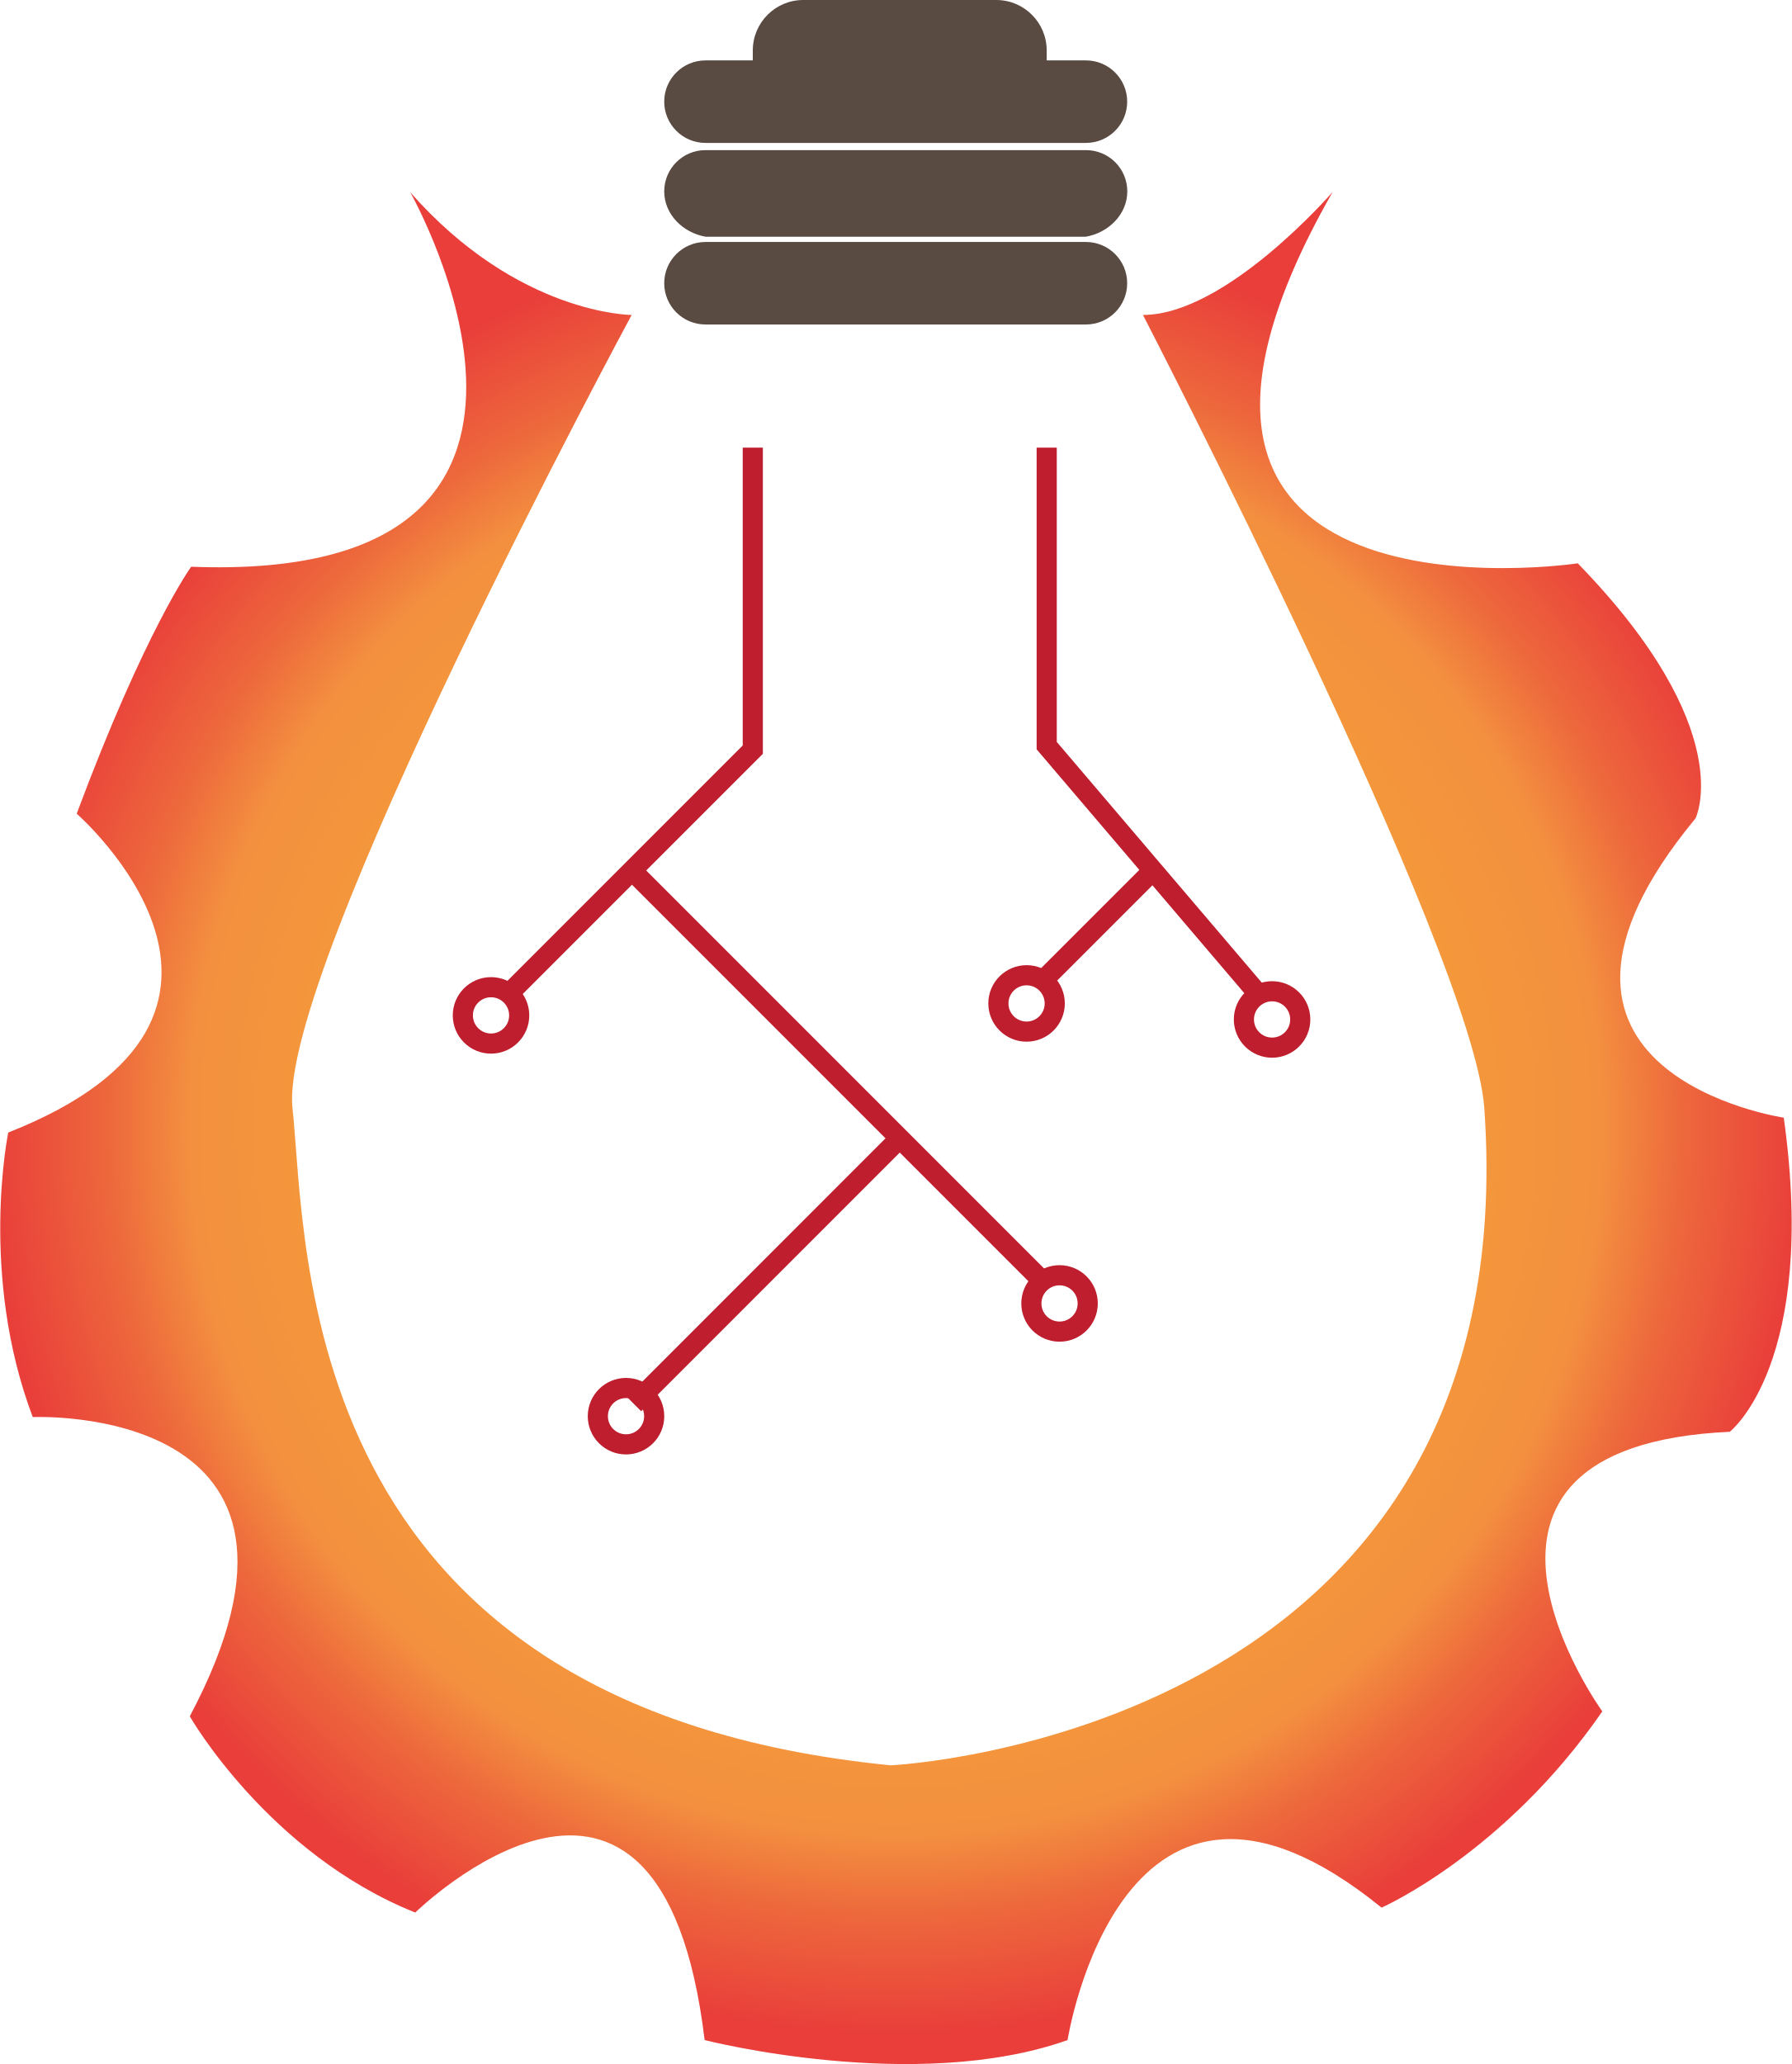
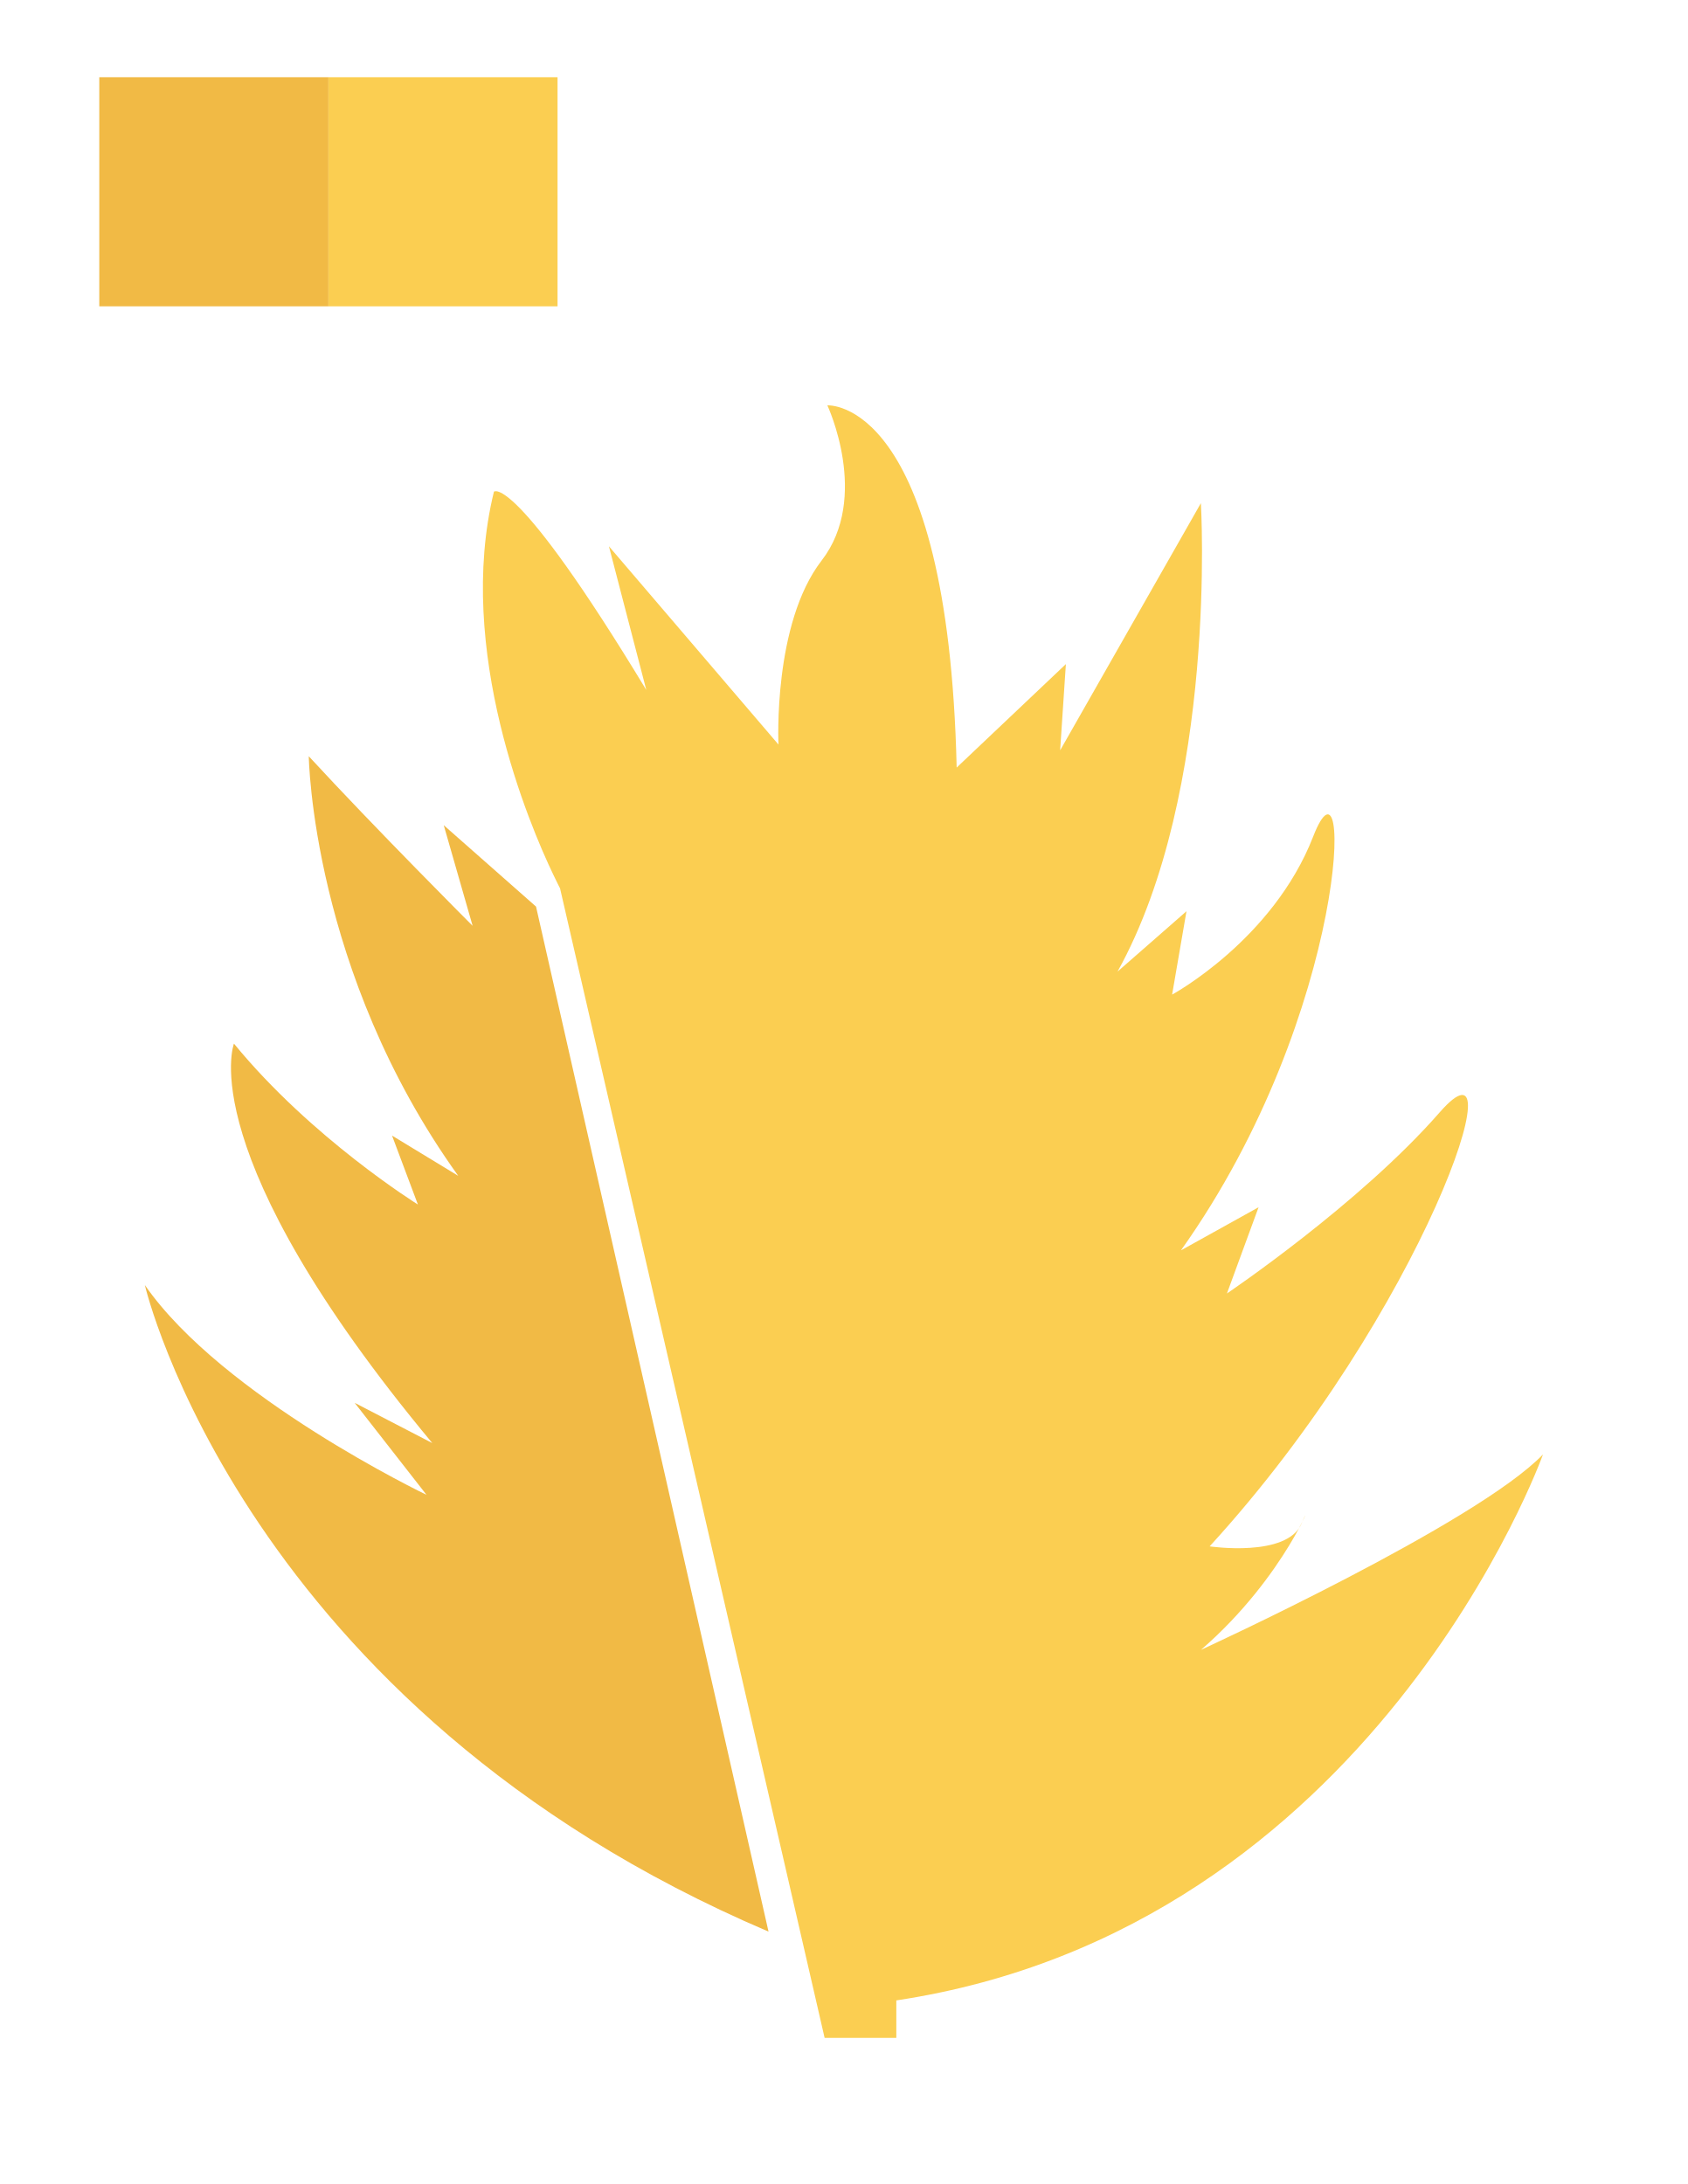
- <svg xmlns="http://www.w3.org/2000/svg" id="Layer_1" data-name="Layer 1" viewBox="0 0 444.95 512.55">
+ <svg xmlns="http://www.w3.org/2000/svg" id="Layer_1" data-name="Layer 1" viewBox="0 0 612 792">
  <defs>
-     <style>.cls-1{fill:url(#radial-gradient);}.cls-2{fill:#594a42;}.cls-3{fill:none;stroke:#be1e2d;stroke-miterlimit:10;stroke-width:5px;}</style>
-     <radialGradient id="radial-gradient" cx="406.53" cy="222.74" r="227.5" gradientTransform="translate(629.01 502.89) rotate(180)" gradientUnits="userSpaceOnUse">
-       <stop offset="0.21" stop-color="#fff33b" />
-       <stop offset="0.24" stop-color="#fee72e" />
-       <stop offset="0.3" stop-color="#fed51b" />
-       <stop offset="0.36" stop-color="#fdca10" />
-       <stop offset="0.42" stop-color="#fdc70c" />
-       <stop offset="0.58" stop-color="#f59b39" />
-       <stop offset="0.65" stop-color="#f4963c" />
-       <stop offset="0.77" stop-color="#f3903f" />
-       <stop offset="0.86" stop-color="#ed683c" />
-       <stop offset="0.99" stop-color="#e93e3a" />
-     </radialGradient>
+     <style>.cls-1{fill:#fbce51;}.cls-2{fill:#f1ba45;}</style>
  </defs>
-   <path class="cls-1" d="M283.89,78.21S366,237,368.67,275.14c11,155.93-147.42,163.24-147.42,163.24C72.54,423.76,76.3,309.25,72.65,275.14S156.89,78.21,156.89,78.21s-28.21,0-55-30.47c0,0,55.23,97.25-54.41,93,0,0-11.37,15.63-28.43,61.32,0,0,57.26,49.94-17,79.18,0,0-7.31,35.33,6.09,70.66,0,0,80.4-3.66,39,74.31,0,0,19.49,34.11,56,48.73,0,0,60.91-59.7,71.88,31.67,0,0,52.38,13.4,90.14,0,0,0,13.4-85.28,78-32.89,0,0,30.45-13.4,54.82-48.73,0,0-47.51-65.78,31.67-69.44,0,0,21.93-17.05,13.4-78,0,0-74.31-11-21.92-74.32,0,0,11-21.92-29.24-63.34,0,0-124.26,18.68-60.91-92.18C330.91,47.74,304.6,78.21,283.89,78.21Z" />
-   <rect class="cls-2" x="164.98" y="60.09" width="114.99" height="20.49" rx="10.25" />
-   <path class="cls-2" d="M269.72,58.78H175.23c-5.66-1-10.25-5.59-10.25-11.25h0a10.25,10.25,0,0,1,10.25-10.25h94.49A10.25,10.25,0,0,1,280,47.53h0C280,53.19,275.38,57.78,269.72,58.78Z" />
-   <rect class="cls-2" x="186.98" width="73" height="29.58" rx="12.53" />
-   <rect class="cls-2" x="164.98" y="15" width="114.99" height="20.49" rx="10.25" />
-   <polyline class="cls-3" points="186.98 111.16 186.98 186.16 126.96 246.18" />
-   <polyline class="cls-3" points="259.98 111.16 259.98 185.16 311.96 246.18" />
-   <line class="cls-3" x1="156.97" y1="216.17" x2="259.97" y2="319.17" />
-   <line class="cls-3" x1="286.39" y1="216.16" x2="258.17" y2="244.37" />
-   <line class="cls-3" x1="223.48" y1="282.68" x2="157.49" y2="348.68" />
-   <circle class="cls-3" cx="121.96" cy="252.15" r="7" />
-   <circle class="cls-3" cx="254.98" cy="249.18" r="7" />
-   <circle class="cls-3" cx="263.17" cy="323.68" r="7" />
-   <circle class="cls-3" cx="155.49" cy="351.68" r="7" />
-   <circle class="cls-3" cx="315.96" cy="253.16" r="7" />
+   <path class="cls-1" d="M299,739H325V725.42c173-26.06,234.48-198,234.48-198-24,25-124,70.87-124,70.87,31.27-27.1,41.69-58.36,36.48-45.85s-33.35,8.33-33.35,8.33C516.75,475.31,551.14,370.06,522,403.4s-77.12,65.66-77.12,65.66l11.47-31.27-28.14,15.63c61.48-86.49,62.53-187.58,47.94-150.06S425,360.68,425,360.68l5.21-30.23-25,21.89c36.48-65.65,30.22-169.87,30.22-169.87L384.4,272.1l2.08-31.27-39.6,37.52C343.76,143.92,300,147,300,147s15.63,33.35-2.09,56.28S282.27,270,282.27,270l-61.48-71.9,13.55,52.1c-47.94-79.2-55.24-71.9-55.24-71.9C165,235.75,192,299.18,200.6,317.14c1.53,3.22,2.47,5,2.47,5Z" />
+   <path class="cls-2" d="M278.66,700.47C88,619.18,52.52,466,52.52,466c28.14,40.65,102.13,76.08,102.13,76.08L128.6,508.72l28.14,14.59C69.2,418.06,84.83,378.46,84.83,378.46c28.14,34.38,66.7,58.35,66.7,58.35l-9.38-25,24,14.59c-53.14-74-54.19-152.15-54.19-152.15,24,26.06,59.41,61.49,59.41,61.49L160.9,299.25l33.46,29.51Z" />
+   <rect class="cls-1" x="119.08" y="28" width="83.08" height="83.08" />
+   <rect class="cls-2" x="36" y="28" width="83.08" height="83.08" />
</svg>
